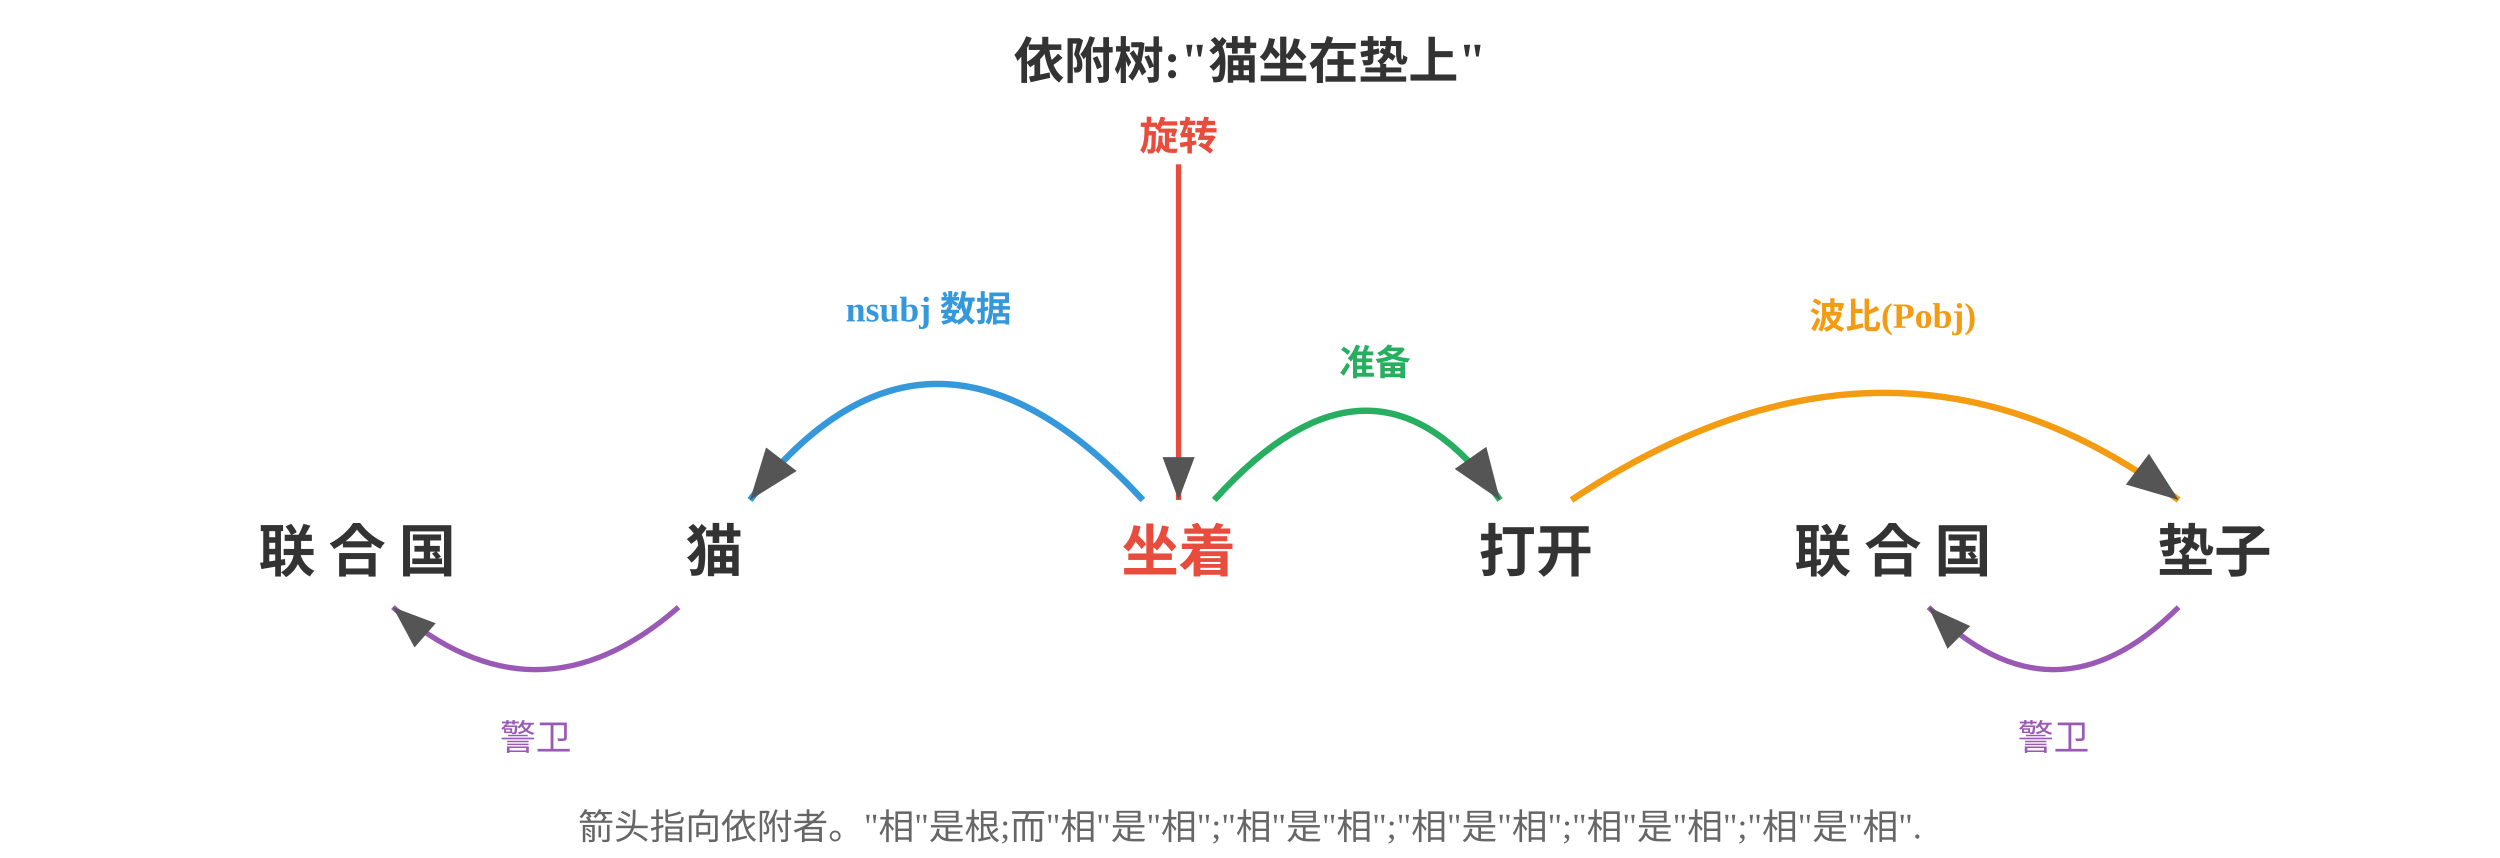
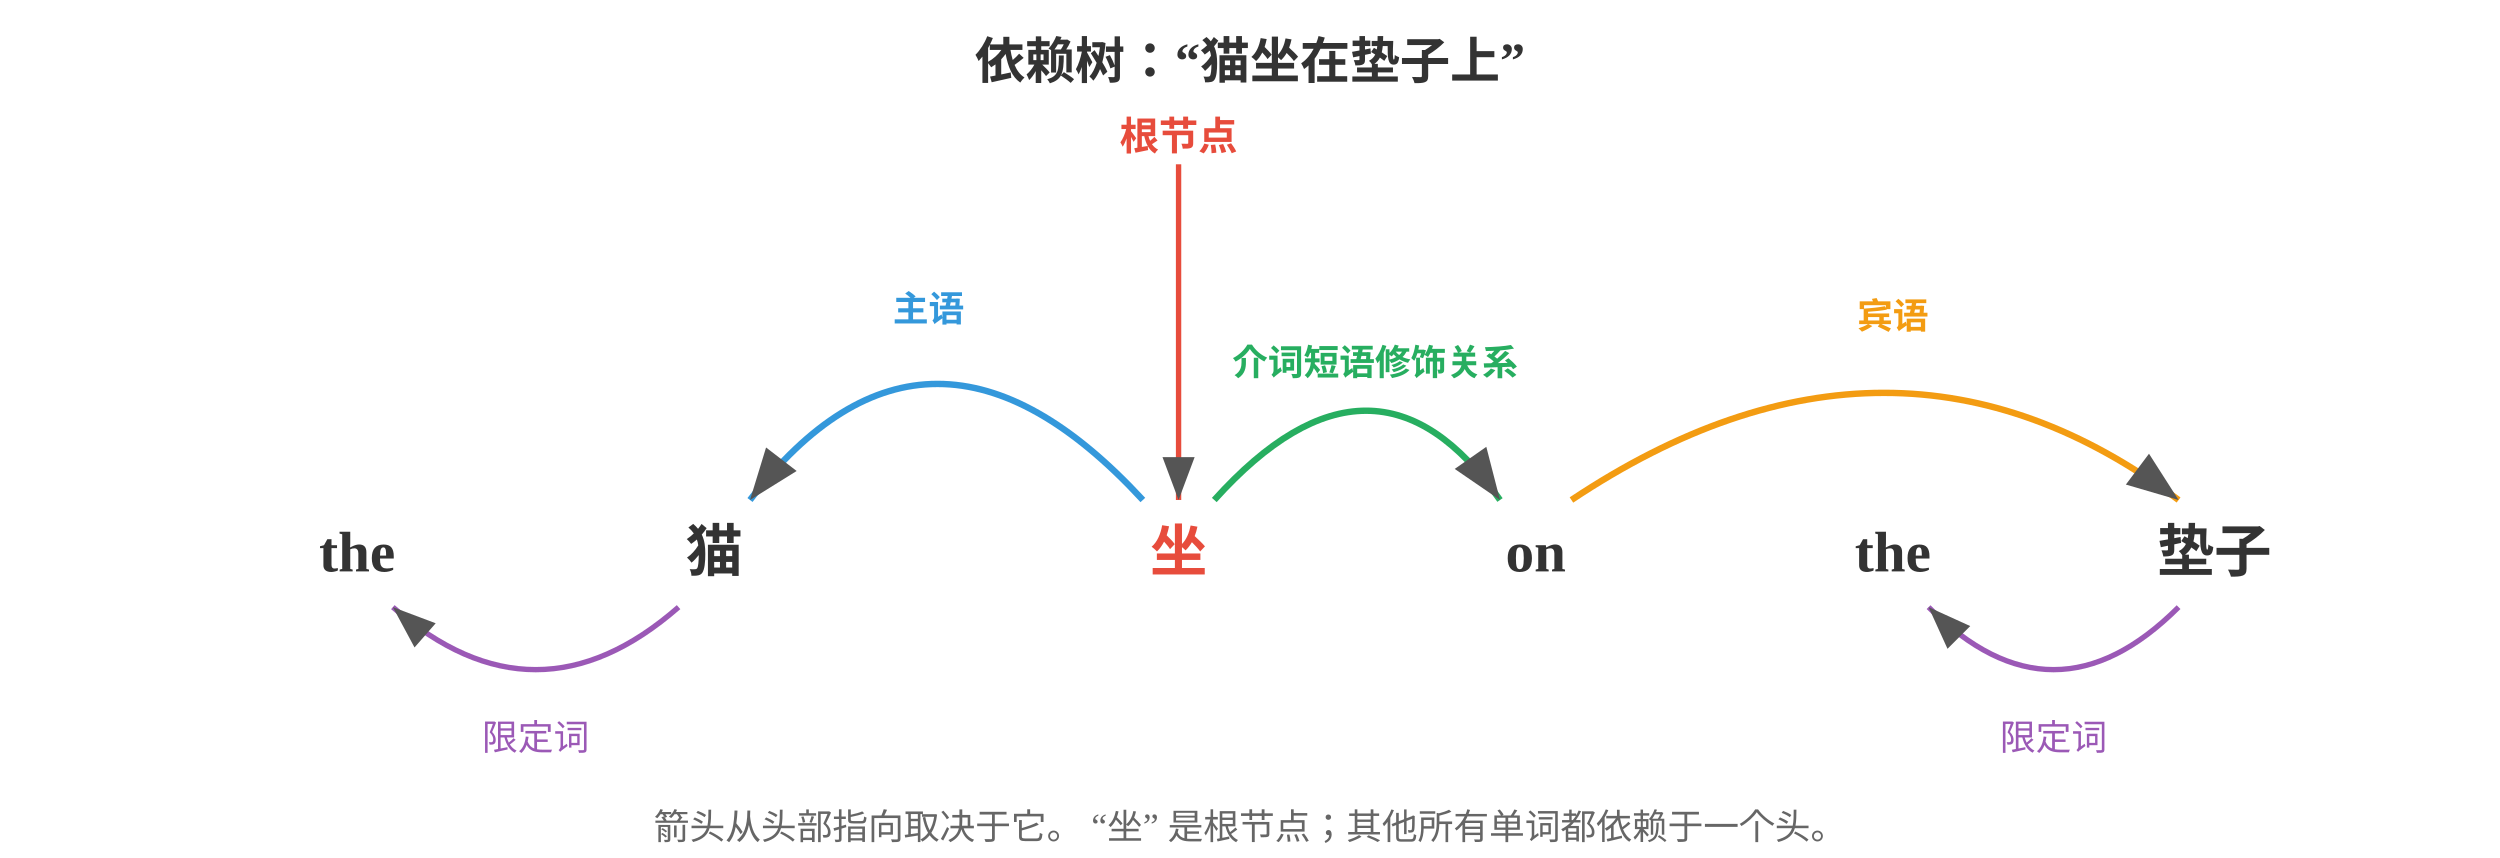
<svg xmlns="http://www.w3.org/2000/svg" width="700" height="240">
  <defs>
    <marker id="dep-arrow" markerWidth="8" markerHeight="6" refX="8" refY="3" orient="auto">
      <polygon points="0 0, 8 3, 0 6" fill="#555" />
    </marker>
  </defs>
-   <text x="350" y="22" fill="#333" font-size="14" font-weight="bold" text-anchor="middle">依附树:"猫坐在垫上"</text>
-   <text x="100" y="160" fill="#333" font-size="16" text-anchor="middle" font-weight="bold">联 合 国</text>
+   <text x="350" y="22" fill="#333" font-size="14" font-weight="bold" text-anchor="middle">依赖树：“猫坐在垫子上”</text>
+   <text x="100" y="160" fill="#333" font-size="16" text-anchor="middle" font-weight="bold">the</text>
  <text x="200" y="160" fill="#333" font-size="16" text-anchor="middle" font-weight="bold">猫</text>
-   <text x="330" y="160" fill="#e74c3c" font-size="16" text-anchor="middle" font-weight="bold">坐着</text>
-   <text x="430" y="160" fill="#333" font-size="16" text-anchor="middle" font-weight="bold">打开</text>
-   <text x="530" y="160" fill="#333" font-size="16" text-anchor="middle" font-weight="bold">联 合 国</text>
+   <text x="330" y="160" fill="#e74c3c" font-size="16" text-anchor="middle" font-weight="bold">坐</text>
+   <text x="430" y="160" fill="#333" font-size="16" text-anchor="middle" font-weight="bold">on</text>
+   <text x="530" y="160" fill="#333" font-size="16" text-anchor="middle" font-weight="bold">the</text>
  <text x="620" y="160" fill="#333" font-size="16" text-anchor="middle" font-weight="bold">垫子</text>
-   <text x="330" y="42" fill="#e74c3c" font-size="11" text-anchor="middle" font-weight="bold">旋转</text>
+   <text x="330" y="42" fill="#e74c3c" font-size="11" text-anchor="middle" font-weight="bold">根节点</text>
  <line x1="330" y1="46" x2="330" y2="140" stroke="#e74c3c" stroke-width="1.5" marker-end="url(#dep-arrow)" />
  <path d="M 320,140 Q 260,75 210,140" fill="none" stroke="#3498db" stroke-width="1.8" marker-end="url(#dep-arrow)" />
-   <text x="260" y="90" fill="#3498db" font-size="10" text-anchor="middle" font-weight="bold">nsubj 数据</text>
+   <text x="260" y="90" fill="#3498db" font-size="10" text-anchor="middle" font-weight="bold">主语</text>
  <path d="M 340,140 Q 385,90 420,140" fill="none" stroke="#27ae60" stroke-width="1.8" marker-end="url(#dep-arrow)" />
-   <text x="385" y="105" fill="#27ae60" font-size="10" text-anchor="middle" font-weight="bold">准备</text>
+   <text x="385" y="105" fill="#27ae60" font-size="10" text-anchor="middle" font-weight="bold">介词短语修饰关系</text>
  <path d="M 190,170 Q 150,205 110,170" fill="none" stroke="#9b59b6" stroke-width="1.5" marker-end="url(#dep-arrow)" />
-   <text x="150" y="210" fill="#9b59b6" font-size="10" text-anchor="middle">警卫</text>
+   <text x="150" y="210" fill="#9b59b6" font-size="10" text-anchor="middle">限定词</text>
  <path d="M 440,140 Q 530,80 610,140" fill="none" stroke="#f39c12" stroke-width="1.8" marker-end="url(#dep-arrow)" />
-   <text x="530" y="92" fill="#f39c12" font-size="10" text-anchor="middle" font-weight="bold">波比(Pobj)</text>
+   <text x="530" y="92" fill="#f39c12" font-size="10" text-anchor="middle" font-weight="bold">宾语</text>
  <path d="M 610,170 Q 575,205 540,170" fill="none" stroke="#9b59b6" stroke-width="1.5" marker-end="url(#dep-arrow)" />
-   <text x="575" y="210" fill="#9b59b6" font-size="10" text-anchor="middle">警卫</text>
-   <text x="350" y="235" fill="#666" font-size="10" text-anchor="middle">箭头指向依附者。"相"是根;而"相"是"相";"相"是"相";"相"是"相";"相"是"相";"相"是"相".</text>
+   <text x="575" y="210" fill="#9b59b6" font-size="10" text-anchor="middle">限定词</text>
+   <text x="350" y="235" fill="#666" font-size="10" text-anchor="middle">箭头从头部指向取决于它。 “坐” 是根节点；其他所有单词都依赖于一个头。</text>
</svg>
